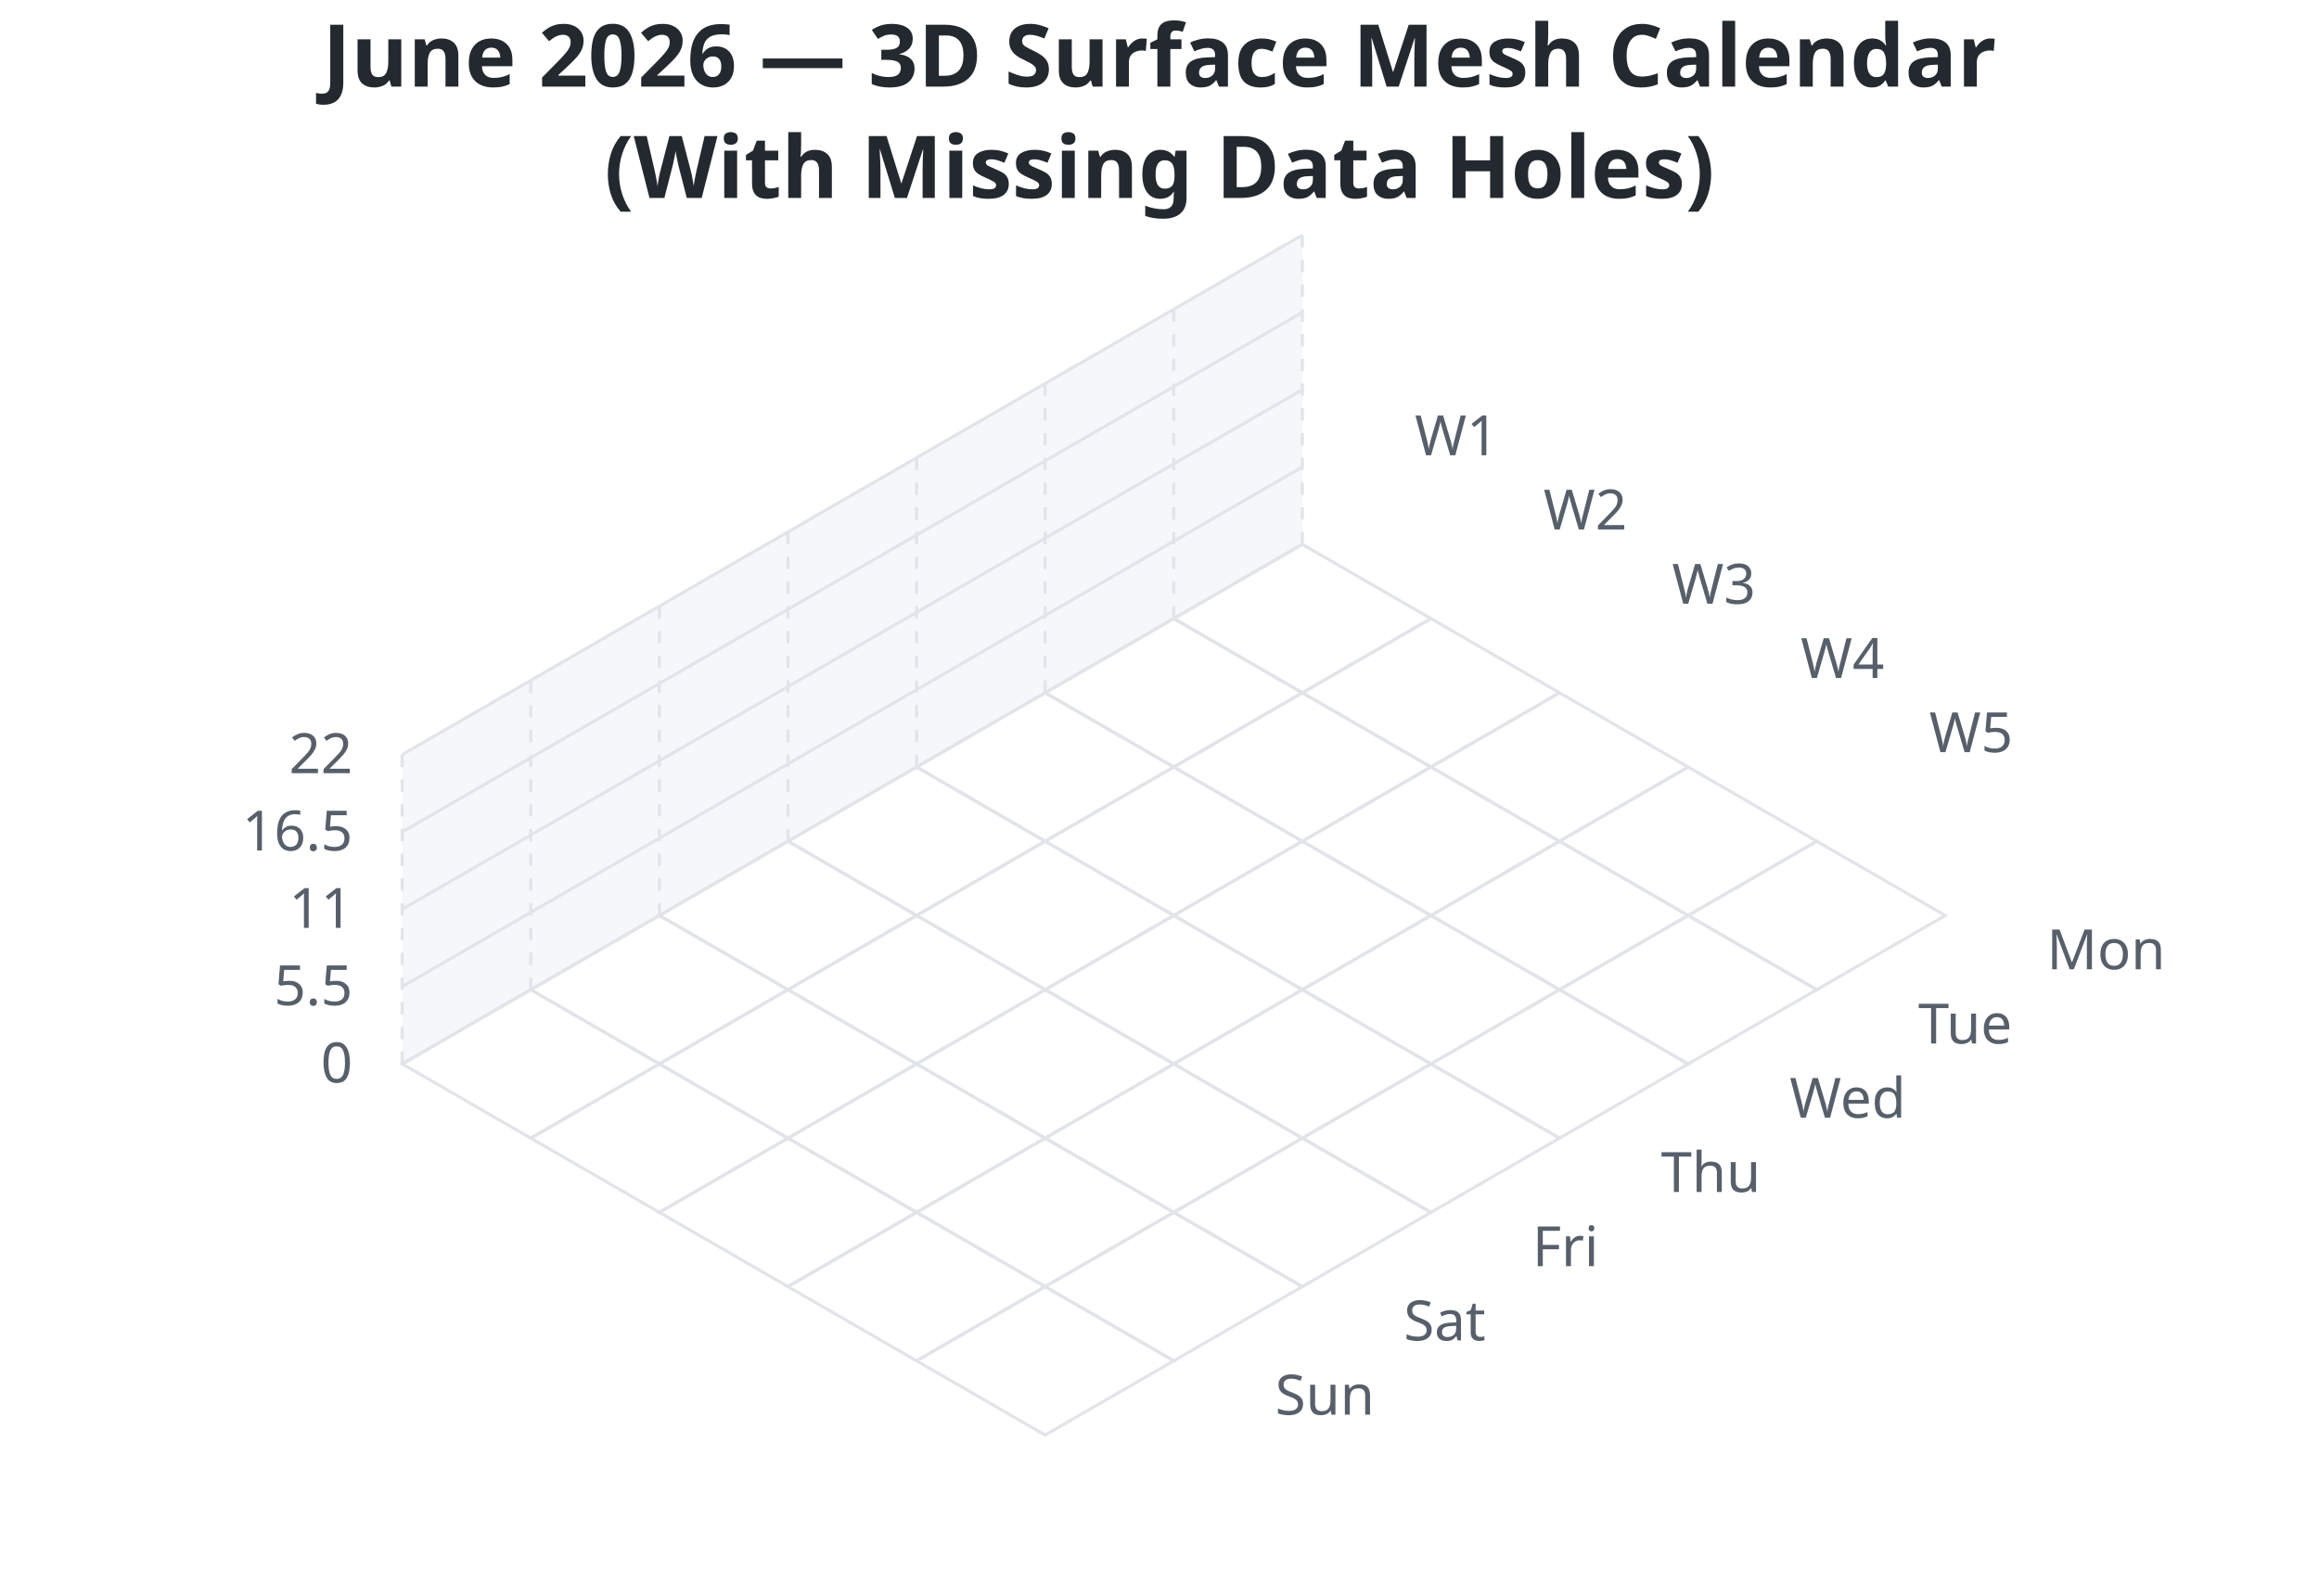
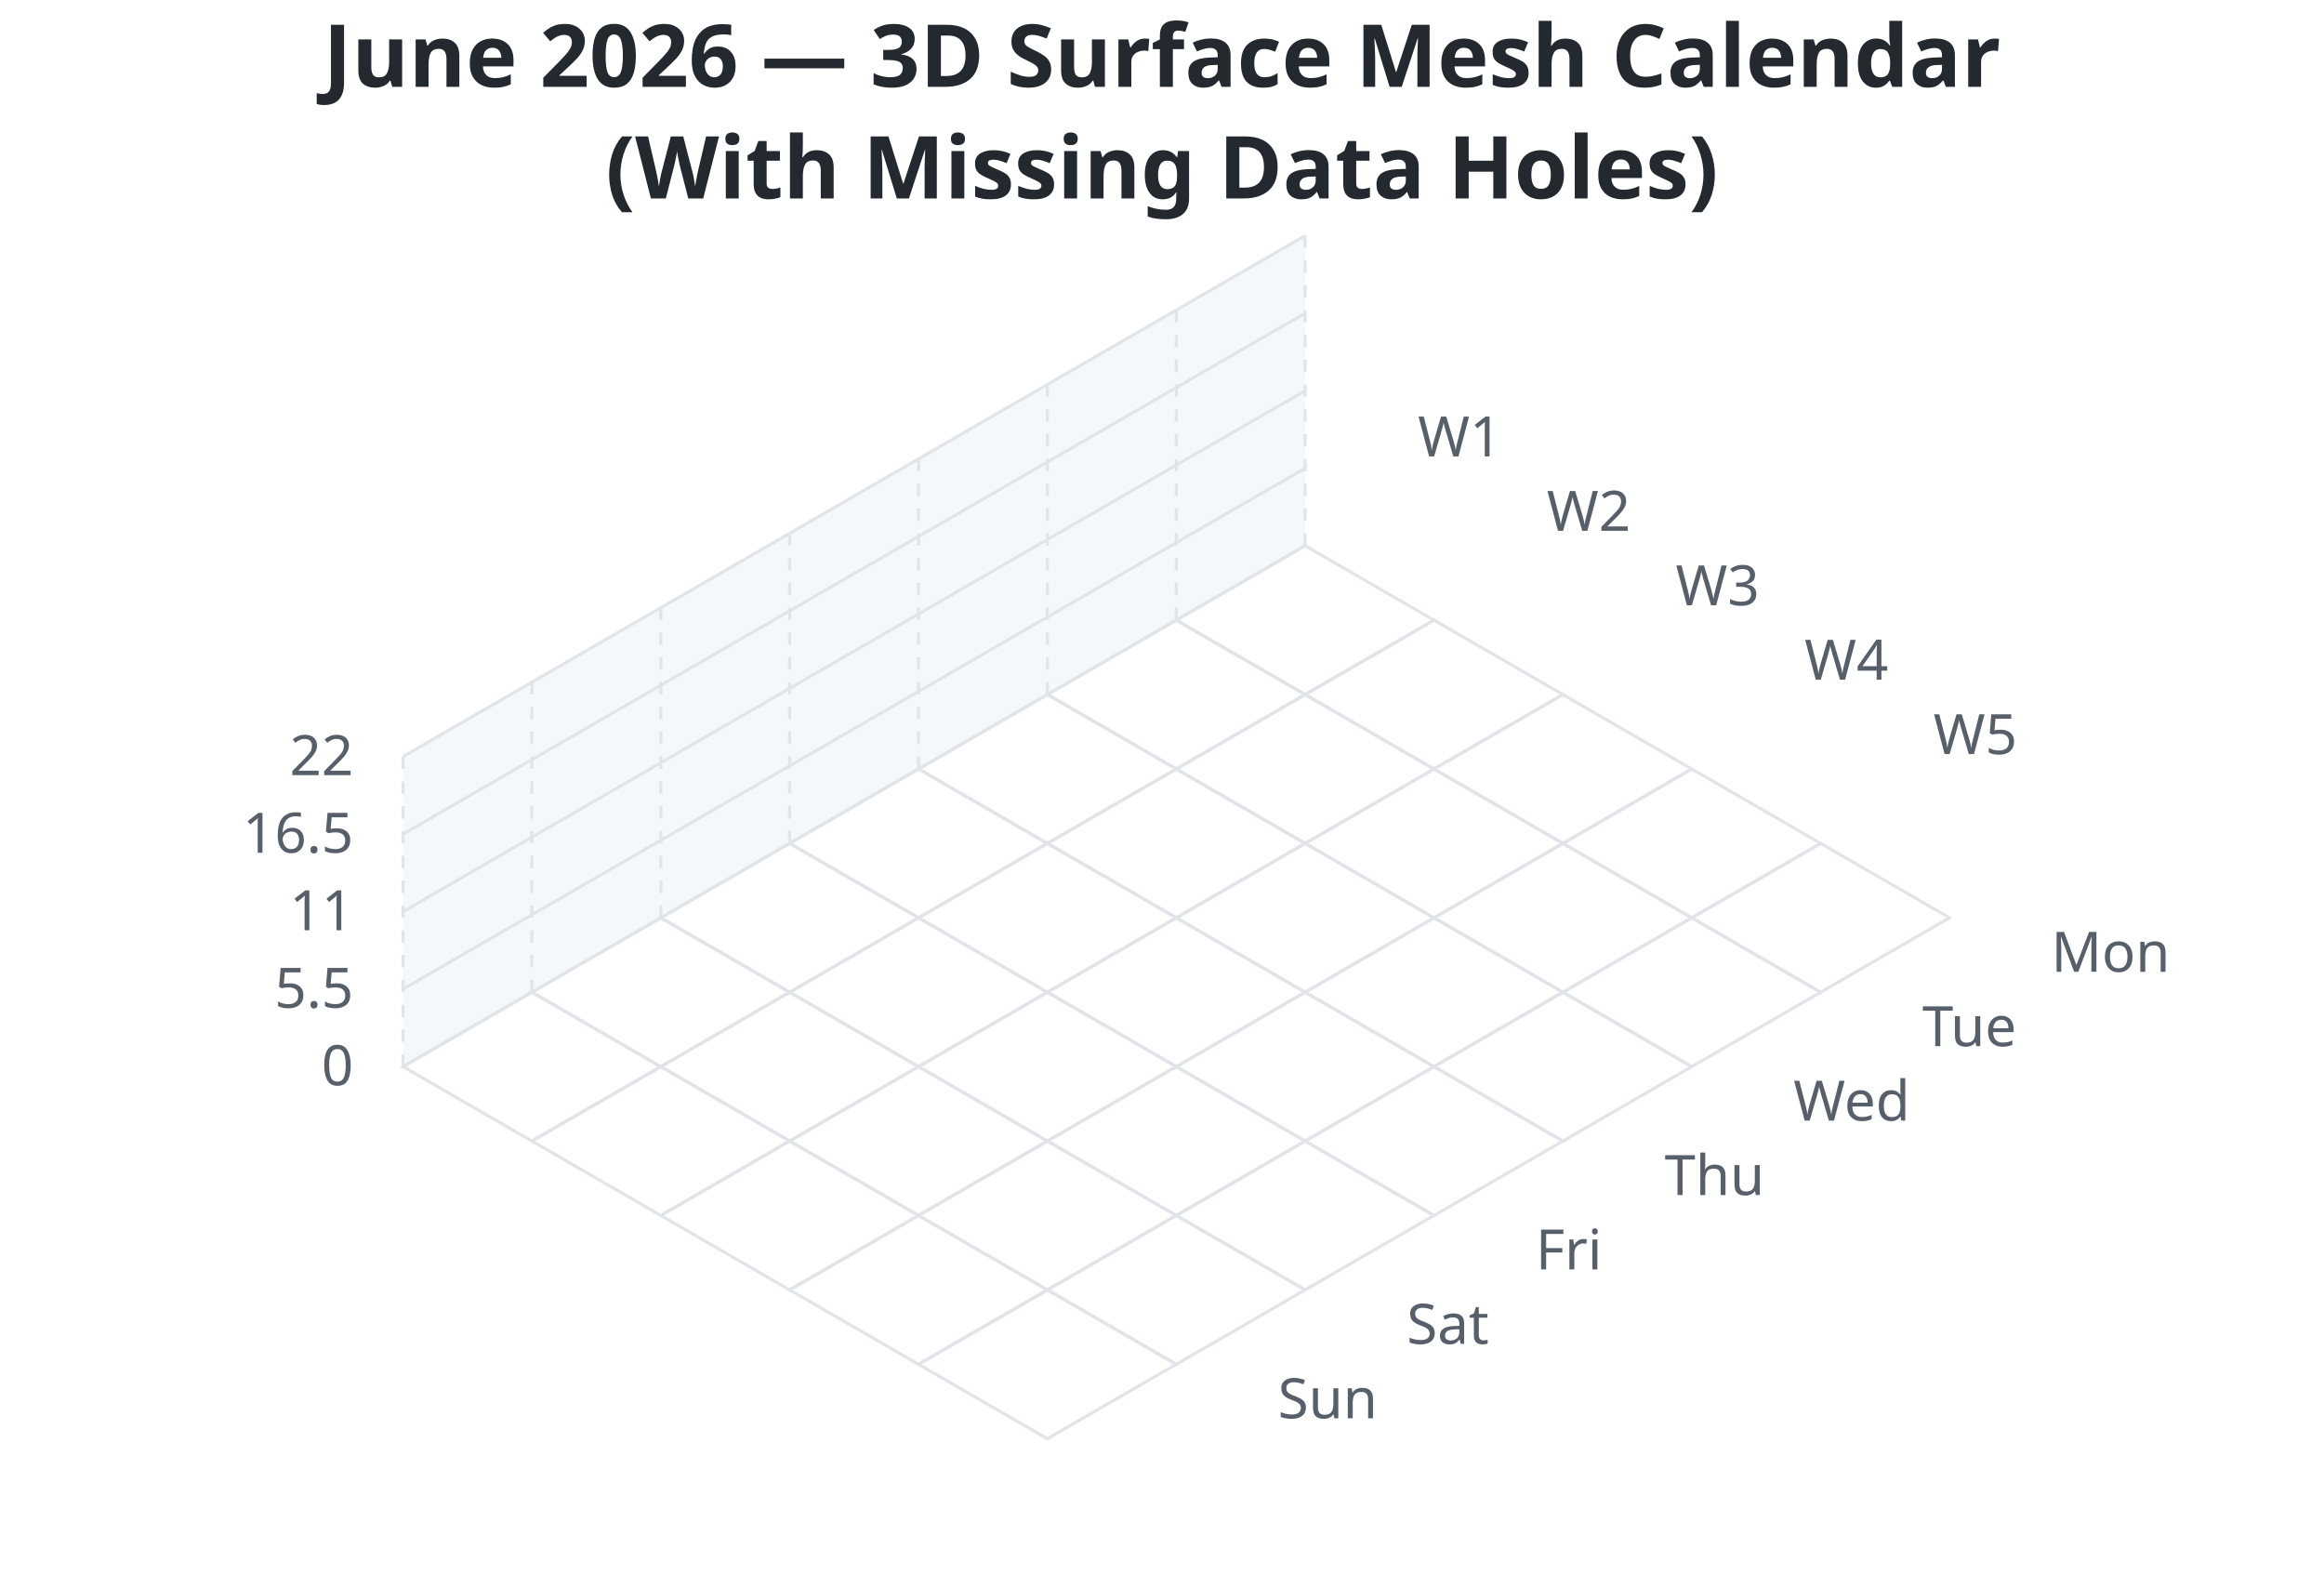
- <svg xmlns="http://www.w3.org/2000/svg" viewBox="-210.49 -88.00 374.81 258.00" width="100%" height="100%">
+ <svg xmlns="http://www.w3.org/2000/svg" viewBox="-210.49 -88.00 374.81 256.00" width="100%" height="100%">
  <style>
        @keyframes iso-grow {
          from {
            transform: scaleY(0);
          }
          to {
            transform: scaleY(1);
          }
        }
        .iso-bar {
          transform-box: fill-box;
          animation: iso-grow 0.6s cubic-bezier(0.16, 1, 0.3, 1) both;
          transition: transform 0.2s cubic-bezier(0.25, 0.46, 0.45, 0.94), filter 0.2s ease;
          cursor: pointer;
        }
        .iso-bar:hover {
          filter: brightness(1.1) drop-shadow(0 4px 6px rgba(0, 0, 0, 0.2));
          transform: translateY(-3px) scaleY(1);
        }
        .iso-face-top, .iso-face-left, .iso-face-right, .iso-bridge-top, .iso-bridge-front {
          transition: fill 0.2s ease;
        }
      </style>
  <text x="-23.09" y="-74.00" fill="#24292f" font-size="14" font-weight="bold" font-family="sans-serif" text-anchor="middle">June 2026 — 3D Surface Mesh Calendar</text>
  <text x="-23.09" y="-56.00" fill="#24292f" font-size="14" font-weight="bold" font-family="sans-serif" text-anchor="middle">(With Missing Data Holes)</text>
  <g>
    <polygon points="0.00,-50.00 -145.49,34.00 -145.49,84.00 0.00,0.00" fill="rgba(241, 245, 249, 0.7)" stroke="none" />
    <line x1="0.00" y1="0.00" x2="0.00" y2="-50.00" stroke="#e1e4e8" stroke-width="0.5" stroke-dasharray="2,2" />
    <line x1="-20.78" y1="12.00" x2="-20.78" y2="-38.00" stroke="#e1e4e8" stroke-width="0.5" stroke-dasharray="2,2" />
    <line x1="-41.57" y1="24.00" x2="-41.57" y2="-26.00" stroke="#e1e4e8" stroke-width="0.5" stroke-dasharray="2,2" />
    <line x1="-62.35" y1="36.00" x2="-62.35" y2="-14.00" stroke="#e1e4e8" stroke-width="0.5" stroke-dasharray="2,2" />
    <line x1="-83.14" y1="48.00" x2="-83.14" y2="-2.00" stroke="#e1e4e8" stroke-width="0.5" stroke-dasharray="2,2" />
    <line x1="-103.92" y1="60.00" x2="-103.92" y2="10.00" stroke="#e1e4e8" stroke-width="0.5" stroke-dasharray="2,2" />
    <line x1="-124.71" y1="72.00" x2="-124.71" y2="22.00" stroke="#e1e4e8" stroke-width="0.5" stroke-dasharray="2,2" />
    <line x1="-145.49" y1="84.00" x2="-145.49" y2="34.00" stroke="#e1e4e8" stroke-width="0.5" stroke-dasharray="2,2" />
    <line x1="0.00" y1="0.00" x2="-145.49" y2="84.00" stroke="#e1e4e8" stroke-width="0.5" />
    <text x="-153.49" y="87.00" fill="#57606a" font-size="9" font-family="sans-serif" text-anchor="end">0</text>
    <line x1="0.00" y1="-12.50" x2="-145.49" y2="71.50" stroke="#e1e4e8" stroke-width="0.5" />
    <text x="-153.49" y="74.50" fill="#57606a" font-size="9" font-family="sans-serif" text-anchor="end">5.5</text>
    <line x1="0.00" y1="-25.00" x2="-145.49" y2="59.00" stroke="#e1e4e8" stroke-width="0.5" />
    <text x="-153.49" y="62.00" fill="#57606a" font-size="9" font-family="sans-serif" text-anchor="end">11</text>
    <line x1="0.00" y1="-37.50" x2="-145.49" y2="46.50" stroke="#e1e4e8" stroke-width="0.5" />
    <text x="-153.49" y="49.50" fill="#57606a" font-size="9" font-family="sans-serif" text-anchor="end">16.5</text>
    <line x1="0.00" y1="-50.00" x2="-145.49" y2="34.00" stroke="#e1e4e8" stroke-width="0.5" />
    <text x="-153.49" y="37.00" fill="#57606a" font-size="9" font-family="sans-serif" text-anchor="end">22</text>
    <g class="iso-col-labels">
      <text x="24.94" y="-14.40" fill="#57606a" font-size="9" font-family="sans-serif" text-anchor="middle">W1</text>
      <text x="45.73" y="-2.40" fill="#57606a" font-size="9" font-family="sans-serif" text-anchor="middle">W2</text>
      <text x="66.51" y="9.60" fill="#57606a" font-size="9" font-family="sans-serif" text-anchor="middle">W3</text>
      <text x="87.30" y="21.60" fill="#57606a" font-size="9" font-family="sans-serif" text-anchor="middle">W4</text>
      <text x="108.08" y="33.60" fill="#57606a" font-size="9" font-family="sans-serif" text-anchor="middle">W5</text>
    </g>
    <polygon class="iso-grid-cell" points="0.00,0.00 -20.78,12.00 0.00,24.00 20.78,12.00" fill="none" stroke="#e1e4e8" stroke-width="0.5" />
    <g class="iso-bar" data-col="0" data-row="0" data-value="8.25" style="animation-delay: 0ms; transform-origin: bottom;">
      <defs>
        <meshGradient id="mesh-grad-0-0" x="0.0" y="-4.5">
          <meshRow>
            <meshPatch>
              <stop path="L 20.8,-17.5" stop-color="#ec8b8b" />
              <stop path="L 0.0,-10.1" stop-color="#ec7878" />
              <stop path="L -20.8,5.2" stop-color="#ecd5d5" />
              <stop path="Z" stop-color="#ecd9d9" />
            </meshPatch>
          </meshRow>
        </meshGradient>
      </defs>
      <polygon points="0.0,-4.5 20.8,-17.5 0.0,-10.1 -20.8,5.2" fill="url(#mesh-grad-0-0)" stroke="url(#mesh-grad-0-0)" />
    </g>
    <polygon class="iso-grid-cell" points="-20.78,12.00 -41.57,24.00 -20.78,36.00 0.00,24.00" fill="none" stroke="#e1e4e8" stroke-width="0.5" />
    <g class="iso-bar" data-col="0" data-row="1" data-value="9.75" style="animation-delay: 15ms; transform-origin: bottom;">
      <defs>
        <meshGradient id="mesh-grad-0-1" x="-20.8" y="5.2">
          <meshRow>
            <meshPatch>
              <stop path="L 0.0,-10.1" stop-color="#e97777" />
              <stop path="L -20.8,-2.6" stop-color="#e65c5c" />
              <stop path="L -41.6,14.9" stop-color="#e9cece" />
              <stop path="Z" stop-color="#e9d2d2" />
            </meshPatch>
          </meshRow>
        </meshGradient>
      </defs>
      <polygon points="-20.8,5.2 0.0,-10.1 -20.8,-2.6 -41.6,14.9" fill="url(#mesh-grad-0-1)" stroke="url(#mesh-grad-0-1)" />
    </g>
    <polygon class="iso-grid-cell" points="-41.57,24.00 -62.35,36.00 -41.57,48.00 -20.78,36.00" fill="none" stroke="#e1e4e8" stroke-width="0.5" />
    <g class="iso-bar" data-col="0" data-row="2" data-value="11.25" style="animation-delay: 30ms; transform-origin: bottom;">
      <defs>
        <meshGradient id="mesh-grad-0-2" x="-41.6" y="14.9">
          <meshRow>
            <meshPatch>
              <stop path="L -20.8,-2.6" stop-color="#e45b5b" />
              <stop path="L -41.6,4.8" stop-color="#e14747" />
              <stop path="L -62.4,24.6" stop-color="#e7c5c5" />
              <stop path="Z" stop-color="#e7cccc" />
            </meshPatch>
          </meshRow>
        </meshGradient>
      </defs>
      <polygon points="-41.6,14.9 -20.8,-2.6 -41.6,4.8 -62.4,24.6" fill="url(#mesh-grad-0-2)" stroke="url(#mesh-grad-0-2)" />
    </g>
    <polygon class="iso-grid-cell" points="-62.35,36.00 -83.14,48.00 -62.35,60.00 -41.57,48.00" fill="none" stroke="#e1e4e8" stroke-width="0.5" />
    <polygon class="iso-grid-cell" points="-83.14,48.00 -103.92,60.00 -83.14,72.00 -62.35,60.00" fill="none" stroke="#e1e4e8" stroke-width="0.5" />
    <polygon class="iso-grid-cell" points="-103.92,60.00 -124.71,72.00 -103.92,84.00 -83.14,72.00" fill="none" stroke="#e1e4e8" stroke-width="0.5" />
    <polygon class="iso-grid-cell" points="-124.71,72.00 -145.49,84.00 -124.71,96.00 -103.92,84.00" fill="none" stroke="#e1e4e8" stroke-width="0.5" />
    <polygon class="iso-grid-cell" points="20.78,12.00 0.00,24.00 20.78,36.00 41.57,24.00" fill="none" stroke="#e1e4e8" stroke-width="0.5" />
    <g class="iso-bar" data-col="1" data-row="0" data-value="18.00" style="animation-delay: 15ms; transform-origin: bottom;">
      <defs>
        <meshGradient id="mesh-grad-1-0" x="20.8" y="-17.5">
          <meshRow>
            <meshPatch>
              <stop path="L 41.6,-26.0" stop-color="#e53b3b" />
              <stop path="L 20.8,-14.0" stop-color="#e53b3b" />
              <stop path="L 0.0,-10.1" stop-color="#f37c7c" />
              <stop path="Z" stop-color="#f38f8f" />
            </meshPatch>
          </meshRow>
        </meshGradient>
      </defs>
      <polygon points="20.8,-17.5 41.6,-26.0 20.8,-14.0 0.0,-10.1" fill="url(#mesh-grad-1-0)" stroke="url(#mesh-grad-1-0)" />
    </g>
    <polygon class="iso-grid-cell" points="0.00,24.00 -20.78,36.00 0.00,48.00 20.78,36.00" fill="none" stroke="#e1e4e8" stroke-width="0.5" />
    <g class="iso-bar" data-col="1" data-row="1" data-value="18.75" style="animation-delay: 30ms; transform-origin: bottom;">
      <defs>
        <meshGradient id="mesh-grad-1-1" x="0.0" y="-10.1">
          <meshRow>
            <meshPatch>
              <stop path="L 20.8,-14.0" stop-color="#eb3d3d" />
              <stop path="L 0.0,0.3" stop-color="#ee4242" />
              <stop path="L -20.8,-2.6" stop-color="#f76363" />
              <stop path="Z" stop-color="#f97f7f" />
            </meshPatch>
          </meshRow>
        </meshGradient>
      </defs>
      <polygon points="0.0,-10.1 20.8,-14.0 0.0,0.3 -20.8,-2.6" fill="url(#mesh-grad-1-1)" stroke="url(#mesh-grad-1-1)" />
    </g>
    <polygon class="iso-grid-cell" points="-20.78,36.00 -41.57,48.00 -20.78,60.00 0.00,48.00" fill="none" stroke="#e1e4e8" stroke-width="0.5" />
    <g class="iso-bar" data-col="1" data-row="2" data-value="19.25" style="animation-delay: 45ms; transform-origin: bottom;">
      <defs>
        <meshGradient id="mesh-grad-1-2" x="-20.8" y="-2.6">
          <meshRow>
            <meshPatch>
              <stop path="L 0.0,0.3" stop-color="#f84444" />
              <stop path="L -20.8,14.5" stop-color="#fa4a4a" />
              <stop path="L -41.6,4.8" stop-color="#fd5050" />
              <stop path="Z" stop-color="#ff6767" />
            </meshPatch>
          </meshRow>
        </meshGradient>
      </defs>
      <polygon points="-20.8,-2.6 0.0,0.3 -20.8,14.5 -41.6,4.8" fill="url(#mesh-grad-1-2)" stroke="url(#mesh-grad-1-2)" />
    </g>
    <polygon class="iso-grid-cell" points="-41.57,48.00 -62.35,60.00 -41.57,72.00 -20.78,60.00" fill="none" stroke="#e1e4e8" stroke-width="0.5" />
    <polygon class="iso-grid-cell" points="-62.35,60.00 -83.14,72.00 -62.35,84.00 -41.57,72.00" fill="none" stroke="#e1e4e8" stroke-width="0.5" />
    <polygon class="iso-grid-cell" points="-83.14,72.00 -103.92,84.00 -83.14,96.00 -62.35,84.00" fill="none" stroke="#e1e4e8" stroke-width="0.5" />
    <polygon class="iso-grid-cell" points="-103.92,84.00 -124.71,96.00 -103.92,108.00 -83.14,96.00" fill="none" stroke="#e1e4e8" stroke-width="0.5" />
    <polygon class="iso-grid-cell" points="41.57,24.00 20.78,36.00 41.57,48.00 62.35,36.00" fill="none" stroke="#e1e4e8" stroke-width="0.5" />
    <g class="iso-bar" data-col="2" data-row="0" data-value="17.00" style="animation-delay: 30ms; transform-origin: bottom;">
      <defs>
        <meshGradient id="mesh-grad-2-0" x="41.6" y="-26.0">
          <meshRow>
            <meshPatch>
              <stop path="L 62.4,6.5" stop-color="#ffa1a1" />
              <stop path="L 41.6,23.0" stop-color="#ffb4b4" />
              <stop path="L 20.8,-14.0" stop-color="#ff4242" />
              <stop path="Z" stop-color="#ff4242" />
            </meshPatch>
          </meshRow>
        </meshGradient>
      </defs>
      <polygon points="41.6,-26.0 62.4,6.5 41.6,23.0 20.8,-14.0" fill="url(#mesh-grad-2-0)" stroke="url(#mesh-grad-2-0)" />
    </g>
    <polygon class="iso-grid-cell" points="20.78,36.00 0.00,48.00 20.78,60.00 41.57,48.00" fill="none" stroke="#e1e4e8" stroke-width="0.5" />
    <polygon class="iso-grid-cell" points="0.00,48.00 -20.78,60.00 0.00,72.00 20.78,60.00" fill="none" stroke="#e1e4e8" stroke-width="0.5" />
    <polygon class="iso-grid-cell" points="-20.78,60.00 -41.57,72.00 -20.78,84.00 0.00,72.00" fill="none" stroke="#e1e4e8" stroke-width="0.5" />
    <g class="iso-bar" data-col="2" data-row="3" data-value="12.75" style="animation-delay: 75ms; transform-origin: bottom;">
      <defs>
        <meshGradient id="mesh-grad-2-3" x="-20.8" y="14.5">
          <meshRow>
            <meshPatch>
              <stop path="L 0.0,56.1" stop-color="#ffd5d5" />
              <stop path="L -20.8,72.6" stop-color="#ffe5e5" />
              <stop path="L -41.6,28.8" stop-color="#ff5252" />
              <stop path="Z" stop-color="#ff4d4d" />
            </meshPatch>
          </meshRow>
        </meshGradient>
      </defs>
      <polygon points="-20.8,14.5 0.0,56.1 -20.8,72.6 -41.6,28.8" fill="url(#mesh-grad-2-3)" stroke="url(#mesh-grad-2-3)" />
    </g>
    <polygon class="iso-grid-cell" points="-41.57,72.00 -62.35,84.00 -41.57,96.00 -20.78,84.00" fill="none" stroke="#e1e4e8" stroke-width="0.5" />
    <g class="iso-bar" data-col="2" data-row="4" data-value="11.25" style="animation-delay: 90ms; transform-origin: bottom;">
      <defs>
        <meshGradient id="mesh-grad-2-4" x="-41.6" y="28.8">
          <meshRow>
            <meshPatch>
              <stop path="L -20.8,72.6" stop-color="#ffe3e3" />
              <stop path="L -41.6,86.9" stop-color="#ffeaea" />
              <stop path="L -62.4,45.4" stop-color="#ff6969" />
              <stop path="Z" stop-color="#ff5151" />
            </meshPatch>
          </meshRow>
        </meshGradient>
      </defs>
      <polygon points="-41.6,28.8 -20.8,72.6 -41.6,86.9 -62.4,45.4" fill="url(#mesh-grad-2-4)" stroke="url(#mesh-grad-2-4)" />
    </g>
    <polygon class="iso-grid-cell" points="-62.35,84.00 -83.14,96.00 -62.35,108.00 -41.57,96.00" fill="none" stroke="#e1e4e8" stroke-width="0.5" />
    <g class="iso-bar" data-col="2" data-row="5" data-value="9.75" style="animation-delay: 105ms; transform-origin: bottom;">
      <defs>
        <meshGradient id="mesh-grad-2-5" x="-62.4" y="45.4">
          <meshRow>
            <meshPatch>
              <stop path="L -41.6,86.9" stop-color="#ffebeb" />
              <stop path="L -62.4,101.2" stop-color="#fff0f0" />
              <stop path="L -83.1,61.9" stop-color="#ff8888" />
              <stop path="Z" stop-color="#ff6969" />
            </meshPatch>
          </meshRow>
        </meshGradient>
      </defs>
      <polygon points="-62.4,45.4 -41.6,86.9 -62.4,101.2 -83.1,61.9" fill="url(#mesh-grad-2-5)" stroke="url(#mesh-grad-2-5)" />
    </g>
    <polygon class="iso-grid-cell" points="-83.14,96.00 -103.92,108.00 -83.14,120.00 -62.35,108.00" fill="none" stroke="#e1e4e8" stroke-width="0.5" />
    <polygon class="iso-grid-cell" points="62.35,36.00 41.57,48.00 62.35,60.00 83.14,48.00" fill="none" stroke="#e1e4e8" stroke-width="0.5" />
    <g class="iso-bar" data-col="3" data-row="0" data-value="7.00" style="animation-delay: 45ms; transform-origin: bottom;">
      <defs>
        <meshGradient id="mesh-grad-3-0" x="62.4" y="6.5">
          <meshRow>
            <meshPatch>
              <stop path="L 83.1,43.5" stop-color="#fff7f7" />
              <stop path="L 62.4,55.5" stop-color="#fff7f7" />
              <stop path="L 41.6,23.0" stop-color="#ffb0b0" />
              <stop path="Z" stop-color="#ff9d9d" />
            </meshPatch>
          </meshRow>
        </meshGradient>
      </defs>
      <polygon points="62.4,6.5 83.1,43.5 62.4,55.5 41.6,23.0" fill="url(#mesh-grad-3-0)" stroke="url(#mesh-grad-3-0)" />
    </g>
    <polygon class="iso-grid-cell" points="41.57,48.00 20.78,60.00 41.57,72.00 62.35,60.00" fill="none" stroke="#e1e4e8" stroke-width="0.5" />
    <polygon class="iso-grid-cell" points="20.78,60.00 0.00,72.00 20.78,84.00 41.57,72.00" fill="none" stroke="#e1e4e8" stroke-width="0.5" />
    <polygon class="iso-grid-cell" points="0.00,72.00 -20.78,84.00 0.00,96.00 20.78,84.00" fill="none" stroke="#e1e4e8" stroke-width="0.5" />
    <polygon class="iso-grid-cell" points="-20.78,84.00 -41.57,96.00 -20.78,108.00 0.00,96.00" fill="none" stroke="#e1e4e8" stroke-width="0.5" />
    <polygon class="iso-grid-cell" points="-41.57,96.00 -62.35,108.00 -41.57,120.00 -20.78,108.00" fill="none" stroke="#e1e4e8" stroke-width="0.5" />
    <polygon class="iso-grid-cell" points="-62.35,108.00 -83.14,120.00 -62.35,132.00 -41.57,120.00" fill="none" stroke="#e1e4e8" stroke-width="0.5" />
    <polygon class="iso-grid-cell" points="83.14,48.00 62.35,60.00 83.14,72.00 103.92,60.00" fill="none" stroke="#e1e4e8" stroke-width="0.5" />
    <polygon class="iso-grid-cell" points="62.35,60.00 41.57,72.00 62.35,84.00 83.14,72.00" fill="none" stroke="#e1e4e8" stroke-width="0.5" />
    <polygon class="iso-grid-cell" points="41.57,72.00 20.78,84.00 41.57,96.00 62.35,84.00" fill="none" stroke="#e1e4e8" stroke-width="0.5" />
    <polygon class="iso-grid-cell" points="20.78,84.00 0.00,96.00 20.78,108.00 41.57,96.00" fill="none" stroke="#e1e4e8" stroke-width="0.5" />
    <polygon class="iso-grid-cell" points="0.00,96.00 -20.78,108.00 0.00,120.00 20.78,108.00" fill="none" stroke="#e1e4e8" stroke-width="0.5" />
    <polygon class="iso-grid-cell" points="-20.78,108.00 -41.57,120.00 -20.78,132.00 0.00,120.00" fill="none" stroke="#e1e4e8" stroke-width="0.5" />
    <polygon class="iso-grid-cell" points="-41.57,120.00 -62.35,132.00 -41.57,144.00 -20.78,132.00" fill="none" stroke="#e1e4e8" stroke-width="0.5" />
    <g class="iso-row-labels">
      <text x="120.32" y="68.70" fill="#57606a" font-size="9" font-family="sans-serif" text-anchor="start">Mon</text>
      <text x="99.53" y="80.70" fill="#57606a" font-size="9" font-family="sans-serif" text-anchor="start">Tue</text>
      <text x="78.75" y="92.70" fill="#57606a" font-size="9" font-family="sans-serif" text-anchor="start">Wed</text>
      <text x="57.96" y="104.70" fill="#57606a" font-size="9" font-family="sans-serif" text-anchor="start">Thu</text>
      <text x="37.18" y="116.70" fill="#57606a" font-size="9" font-family="sans-serif" text-anchor="start">Fri</text>
      <text x="16.39" y="128.70" fill="#57606a" font-size="9" font-family="sans-serif" text-anchor="start">Sat</text>
      <text x="-4.39" y="140.70" fill="#57606a" font-size="9" font-family="sans-serif" text-anchor="start">Sun</text>
    </g>
  </g>
</svg>
